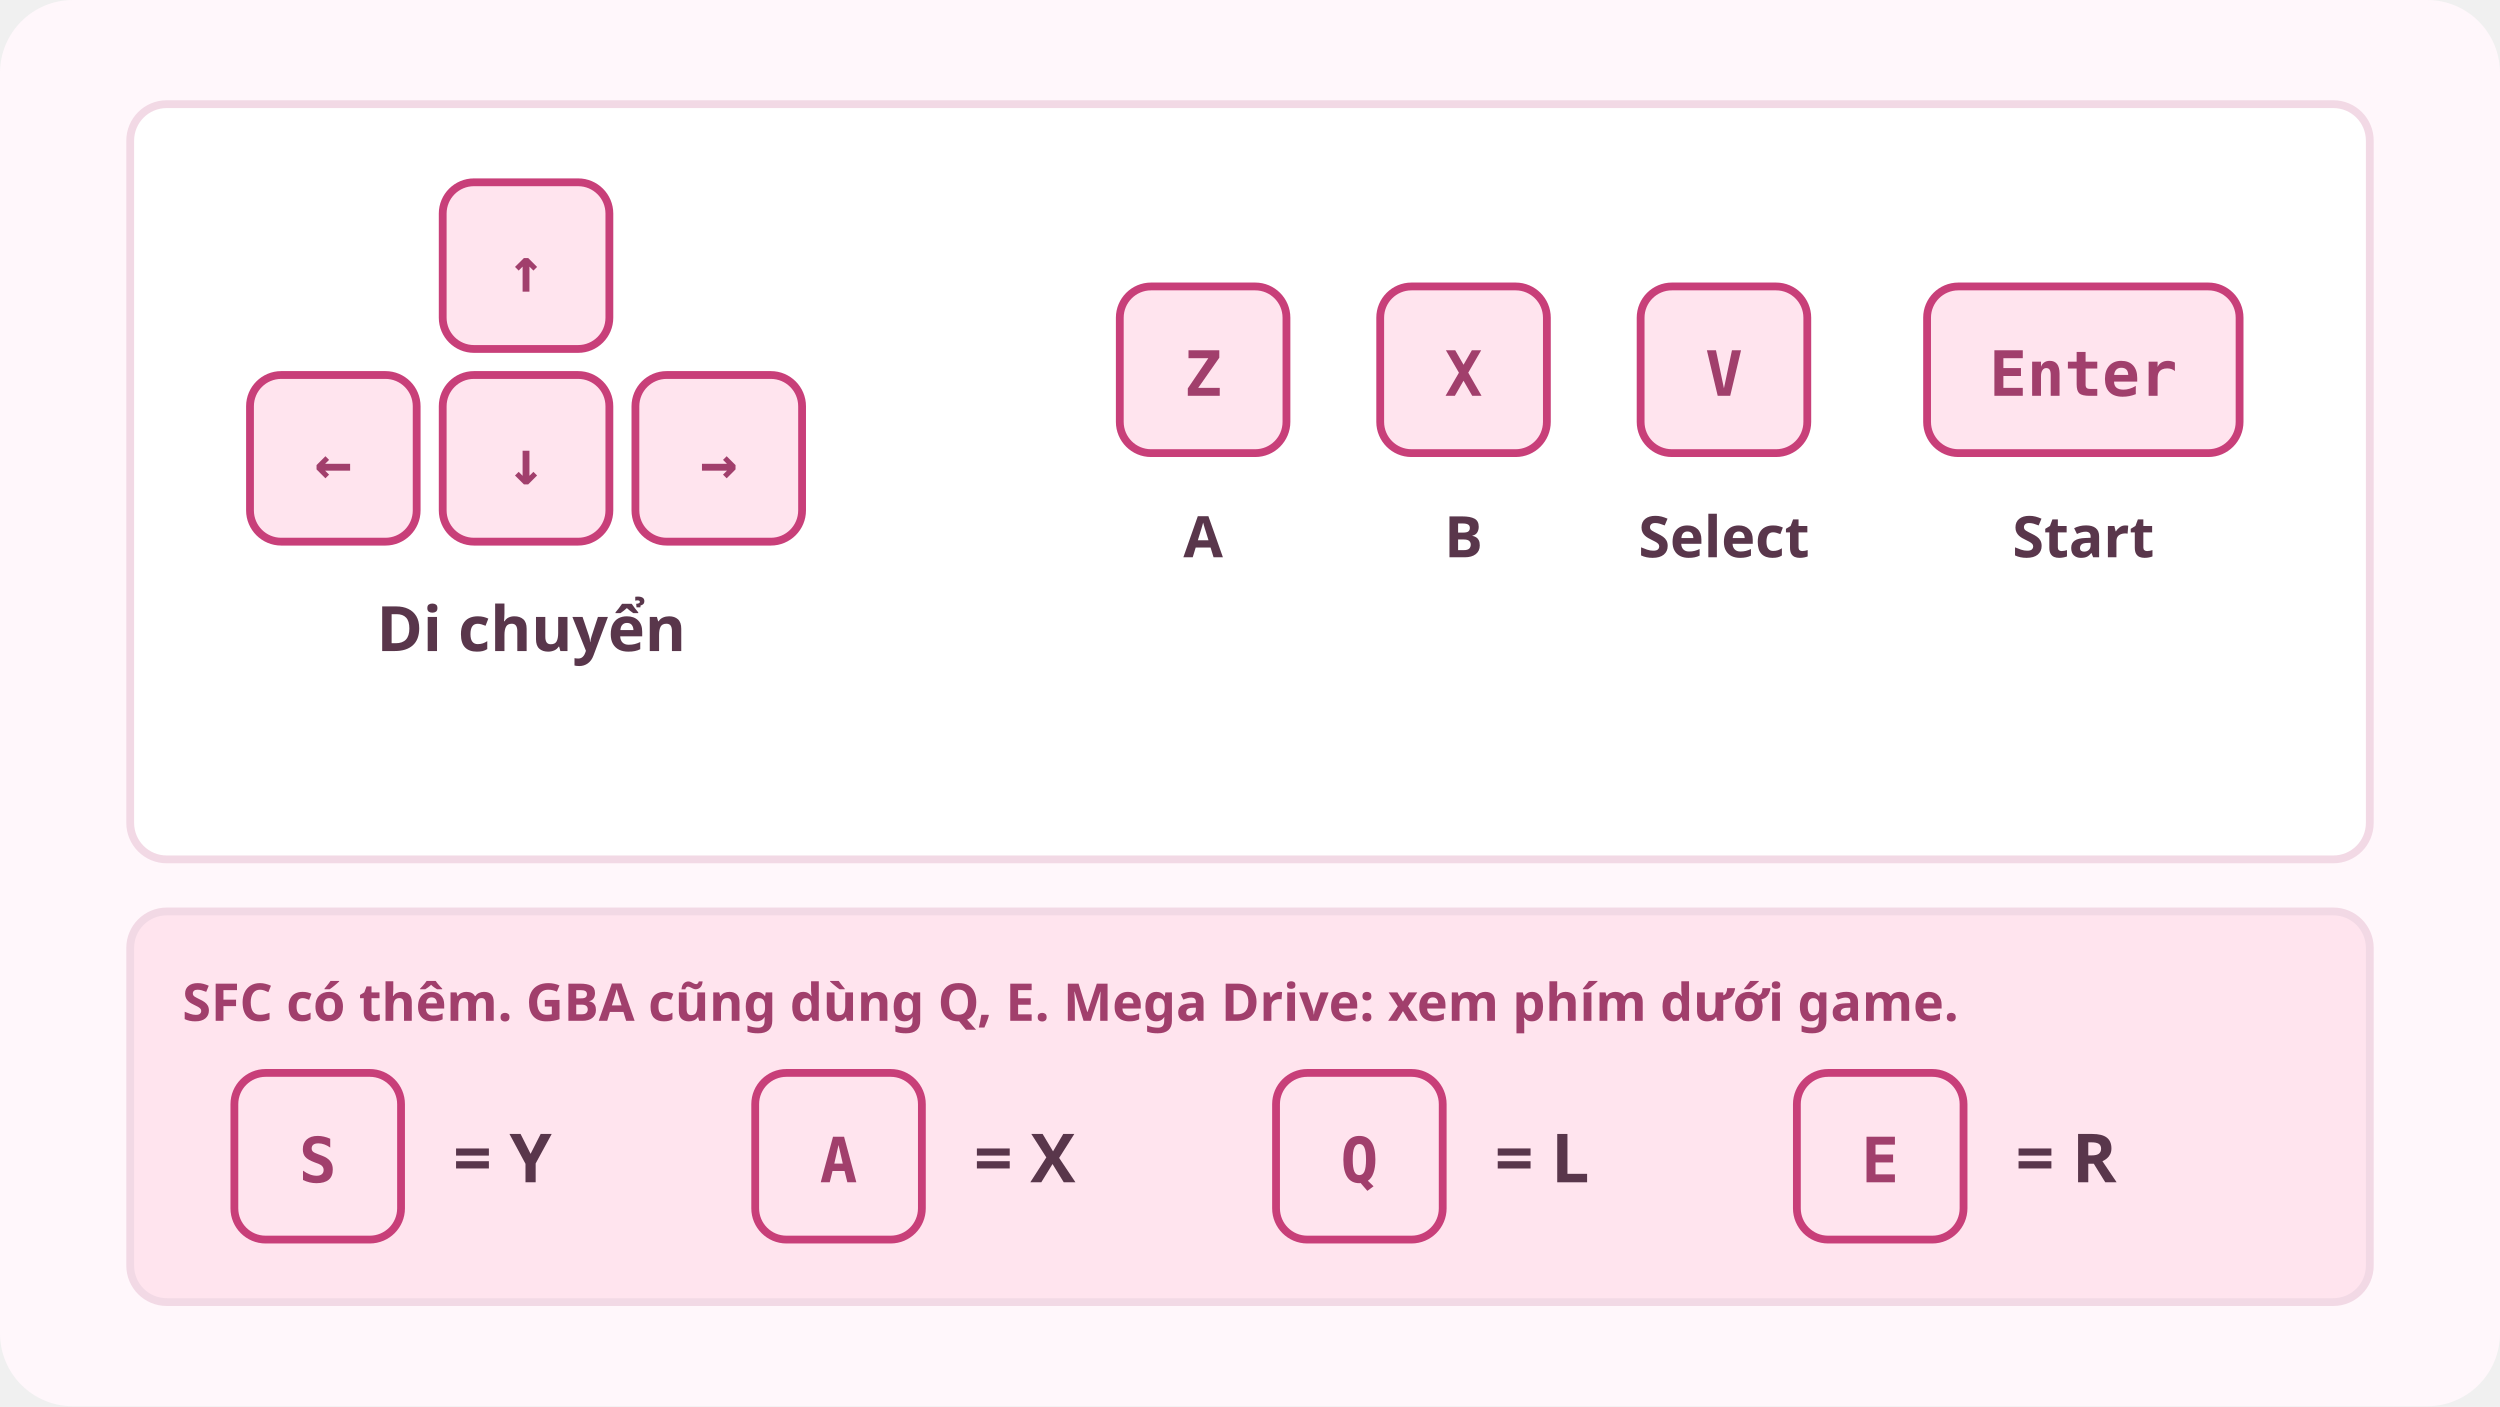
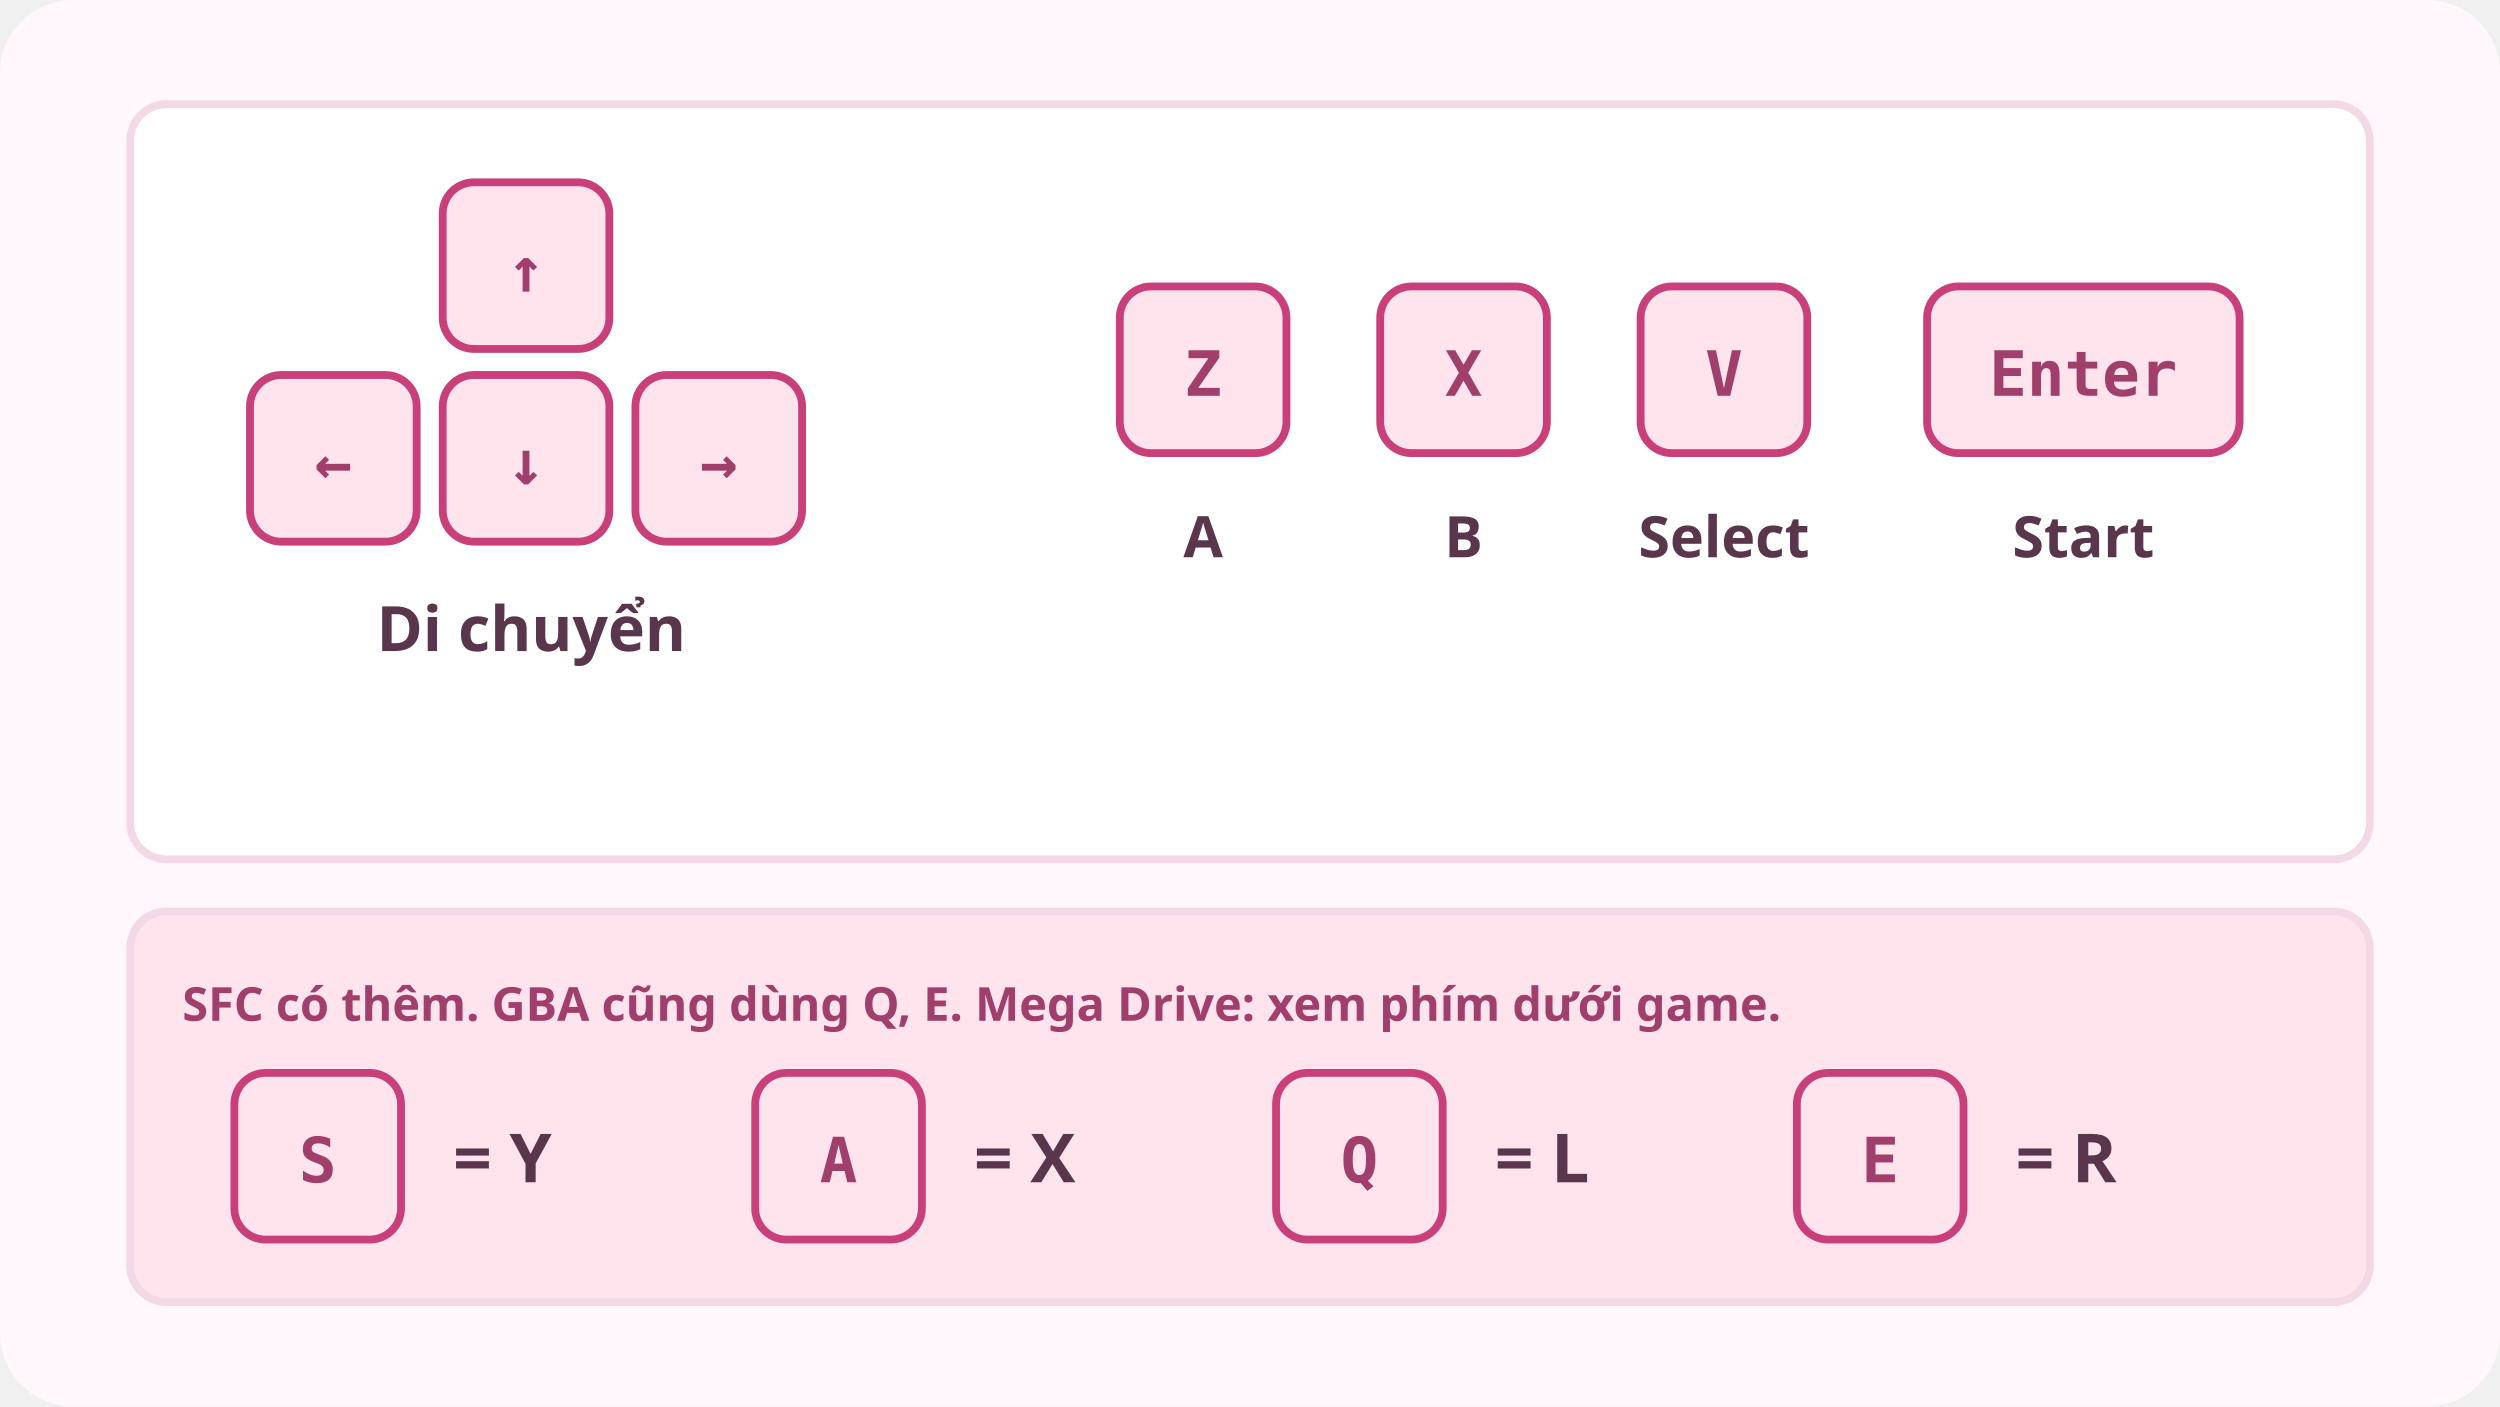
<svg xmlns="http://www.w3.org/2000/svg" viewBox="0 0 960 540" role="img" aria-label="Các phím bàn phím của đa số hệ máy và các phím SFC có thêm.">
  <rect width="960" height="540" rx="28" fill="#fff7fb" />
  <rect x="50" y="40" width="860" height="290" rx="14" fill="#ffffff" stroke="#f2d9e5" stroke-width="3" />
  <rect x="170" y="70" width="64" height="64" rx="12" fill="#ffe4ee" stroke="#c83f79" stroke-width="3" />
  <text x="202.0" y="112" fill="#a13f6c" font-size="24" font-weight="700" text-anchor="middle" font-family="ui-monospace,Menlo,Consolas,monospace">↑</text>
  <rect x="96" y="144" width="64" height="64" rx="12" fill="#ffe4ee" stroke="#c83f79" stroke-width="3" />
  <text x="128.0" y="186" fill="#a13f6c" font-size="24" font-weight="700" text-anchor="middle" font-family="ui-monospace,Menlo,Consolas,monospace">←</text>
  <rect x="170" y="144" width="64" height="64" rx="12" fill="#ffe4ee" stroke="#c83f79" stroke-width="3" />
  <text x="202.0" y="186" fill="#a13f6c" font-size="24" font-weight="700" text-anchor="middle" font-family="ui-monospace,Menlo,Consolas,monospace">↓</text>
  <rect x="244" y="144" width="64" height="64" rx="12" fill="#ffe4ee" stroke="#c83f79" stroke-width="3" />
  <text x="276.0" y="186" fill="#a13f6c" font-size="24" font-weight="700" text-anchor="middle" font-family="ui-monospace,Menlo,Consolas,monospace">→</text>
  <text x="204" y="250" fill="#59364b" font-size="24" font-weight="700" text-anchor="middle" font-family="system-ui,'PingFang SC','Noto Sans SC','Hiragino Sans',sans-serif">Di chuyển</text>
  <rect x="430" y="110" width="64" height="64" rx="12" fill="#ffe4ee" stroke="#c83f79" stroke-width="3" />
  <text x="462.0" y="152" fill="#a13f6c" font-size="24" font-weight="700" text-anchor="middle" font-family="ui-monospace,Menlo,Consolas,monospace">Z</text>
  <text x="462" y="214" fill="#59364b" font-size="22" font-weight="700" text-anchor="middle" font-family="system-ui,'PingFang SC','Noto Sans SC','Hiragino Sans',sans-serif">A</text>
  <rect x="530" y="110" width="64" height="64" rx="12" fill="#ffe4ee" stroke="#c83f79" stroke-width="3" />
  <text x="562.0" y="152" fill="#a13f6c" font-size="24" font-weight="700" text-anchor="middle" font-family="ui-monospace,Menlo,Consolas,monospace">X</text>
  <text x="562" y="214" fill="#59364b" font-size="22" font-weight="700" text-anchor="middle" font-family="system-ui,'PingFang SC','Noto Sans SC','Hiragino Sans',sans-serif">B</text>
  <rect x="630" y="110" width="64" height="64" rx="12" fill="#ffe4ee" stroke="#c83f79" stroke-width="3" />
  <text x="662.0" y="152" fill="#a13f6c" font-size="24" font-weight="700" text-anchor="middle" font-family="ui-monospace,Menlo,Consolas,monospace">V</text>
  <text x="662" y="214" fill="#59364b" font-size="22" font-weight="700" text-anchor="middle" font-family="system-ui,'PingFang SC','Noto Sans SC','Hiragino Sans',sans-serif">Select</text>
  <rect x="740" y="110" width="120" height="64" rx="12" fill="#ffe4ee" stroke="#c83f79" stroke-width="3" />
  <text x="800.0" y="152" fill="#a13f6c" font-size="24" font-weight="700" text-anchor="middle" font-family="ui-monospace,Menlo,Consolas,monospace">Enter</text>
  <text x="800" y="214" fill="#59364b" font-size="22" font-weight="700" text-anchor="middle" font-family="system-ui,'PingFang SC','Noto Sans SC','Hiragino Sans',sans-serif">Start</text>
  <rect x="50" y="350" width="860" height="150" rx="14" fill="#ffe4ee" stroke="#f2d9e5" stroke-width="3" />
-   <text x="70" y="392" fill="#a13f6c" font-size="20" font-weight="700" text-anchor="start" font-family="system-ui,'PingFang SC','Noto Sans SC','Hiragino Sans',sans-serif">SFC có thêm. GBA cũng dùng Q, E. Mega Drive: xem phím dưới game.</text>
+   <text x="70" y="392" fill="#a13f6c" font-size="18" font-weight="700" text-anchor="start" font-family="system-ui,'PingFang SC','Noto Sans SC','Hiragino Sans',sans-serif">SFC có thêm. GBA cũng dùng Q, E. Mega Drive: xem phím dưới game.</text>
  <rect x="90" y="412" width="64" height="64" rx="12" fill="#ffe4ee" stroke="#c83f79" stroke-width="3" />
  <text x="122.0" y="454" fill="#a13f6c" font-size="24" font-weight="700" text-anchor="middle" font-family="ui-monospace,Menlo,Consolas,monospace">S</text>
  <text x="174" y="454" fill="#59364b" font-size="26" font-weight="700" text-anchor="start" font-family="system-ui,'PingFang SC','Noto Sans SC','Hiragino Sans',sans-serif">= Y</text>
  <rect x="290" y="412" width="64" height="64" rx="12" fill="#ffe4ee" stroke="#c83f79" stroke-width="3" />
  <text x="322.0" y="454" fill="#a13f6c" font-size="24" font-weight="700" text-anchor="middle" font-family="ui-monospace,Menlo,Consolas,monospace">A</text>
  <text x="374" y="454" fill="#59364b" font-size="26" font-weight="700" text-anchor="start" font-family="system-ui,'PingFang SC','Noto Sans SC','Hiragino Sans',sans-serif">= X</text>
  <rect x="490" y="412" width="64" height="64" rx="12" fill="#ffe4ee" stroke="#c83f79" stroke-width="3" />
  <text x="522.0" y="454" fill="#a13f6c" font-size="24" font-weight="700" text-anchor="middle" font-family="ui-monospace,Menlo,Consolas,monospace">Q</text>
  <text x="574" y="454" fill="#59364b" font-size="26" font-weight="700" text-anchor="start" font-family="system-ui,'PingFang SC','Noto Sans SC','Hiragino Sans',sans-serif">= L</text>
  <rect x="690" y="412" width="64" height="64" rx="12" fill="#ffe4ee" stroke="#c83f79" stroke-width="3" />
  <text x="722.0" y="454" fill="#a13f6c" font-size="24" font-weight="700" text-anchor="middle" font-family="ui-monospace,Menlo,Consolas,monospace">E</text>
  <text x="774" y="454" fill="#59364b" font-size="26" font-weight="700" text-anchor="start" font-family="system-ui,'PingFang SC','Noto Sans SC','Hiragino Sans',sans-serif">= R</text>
</svg>
